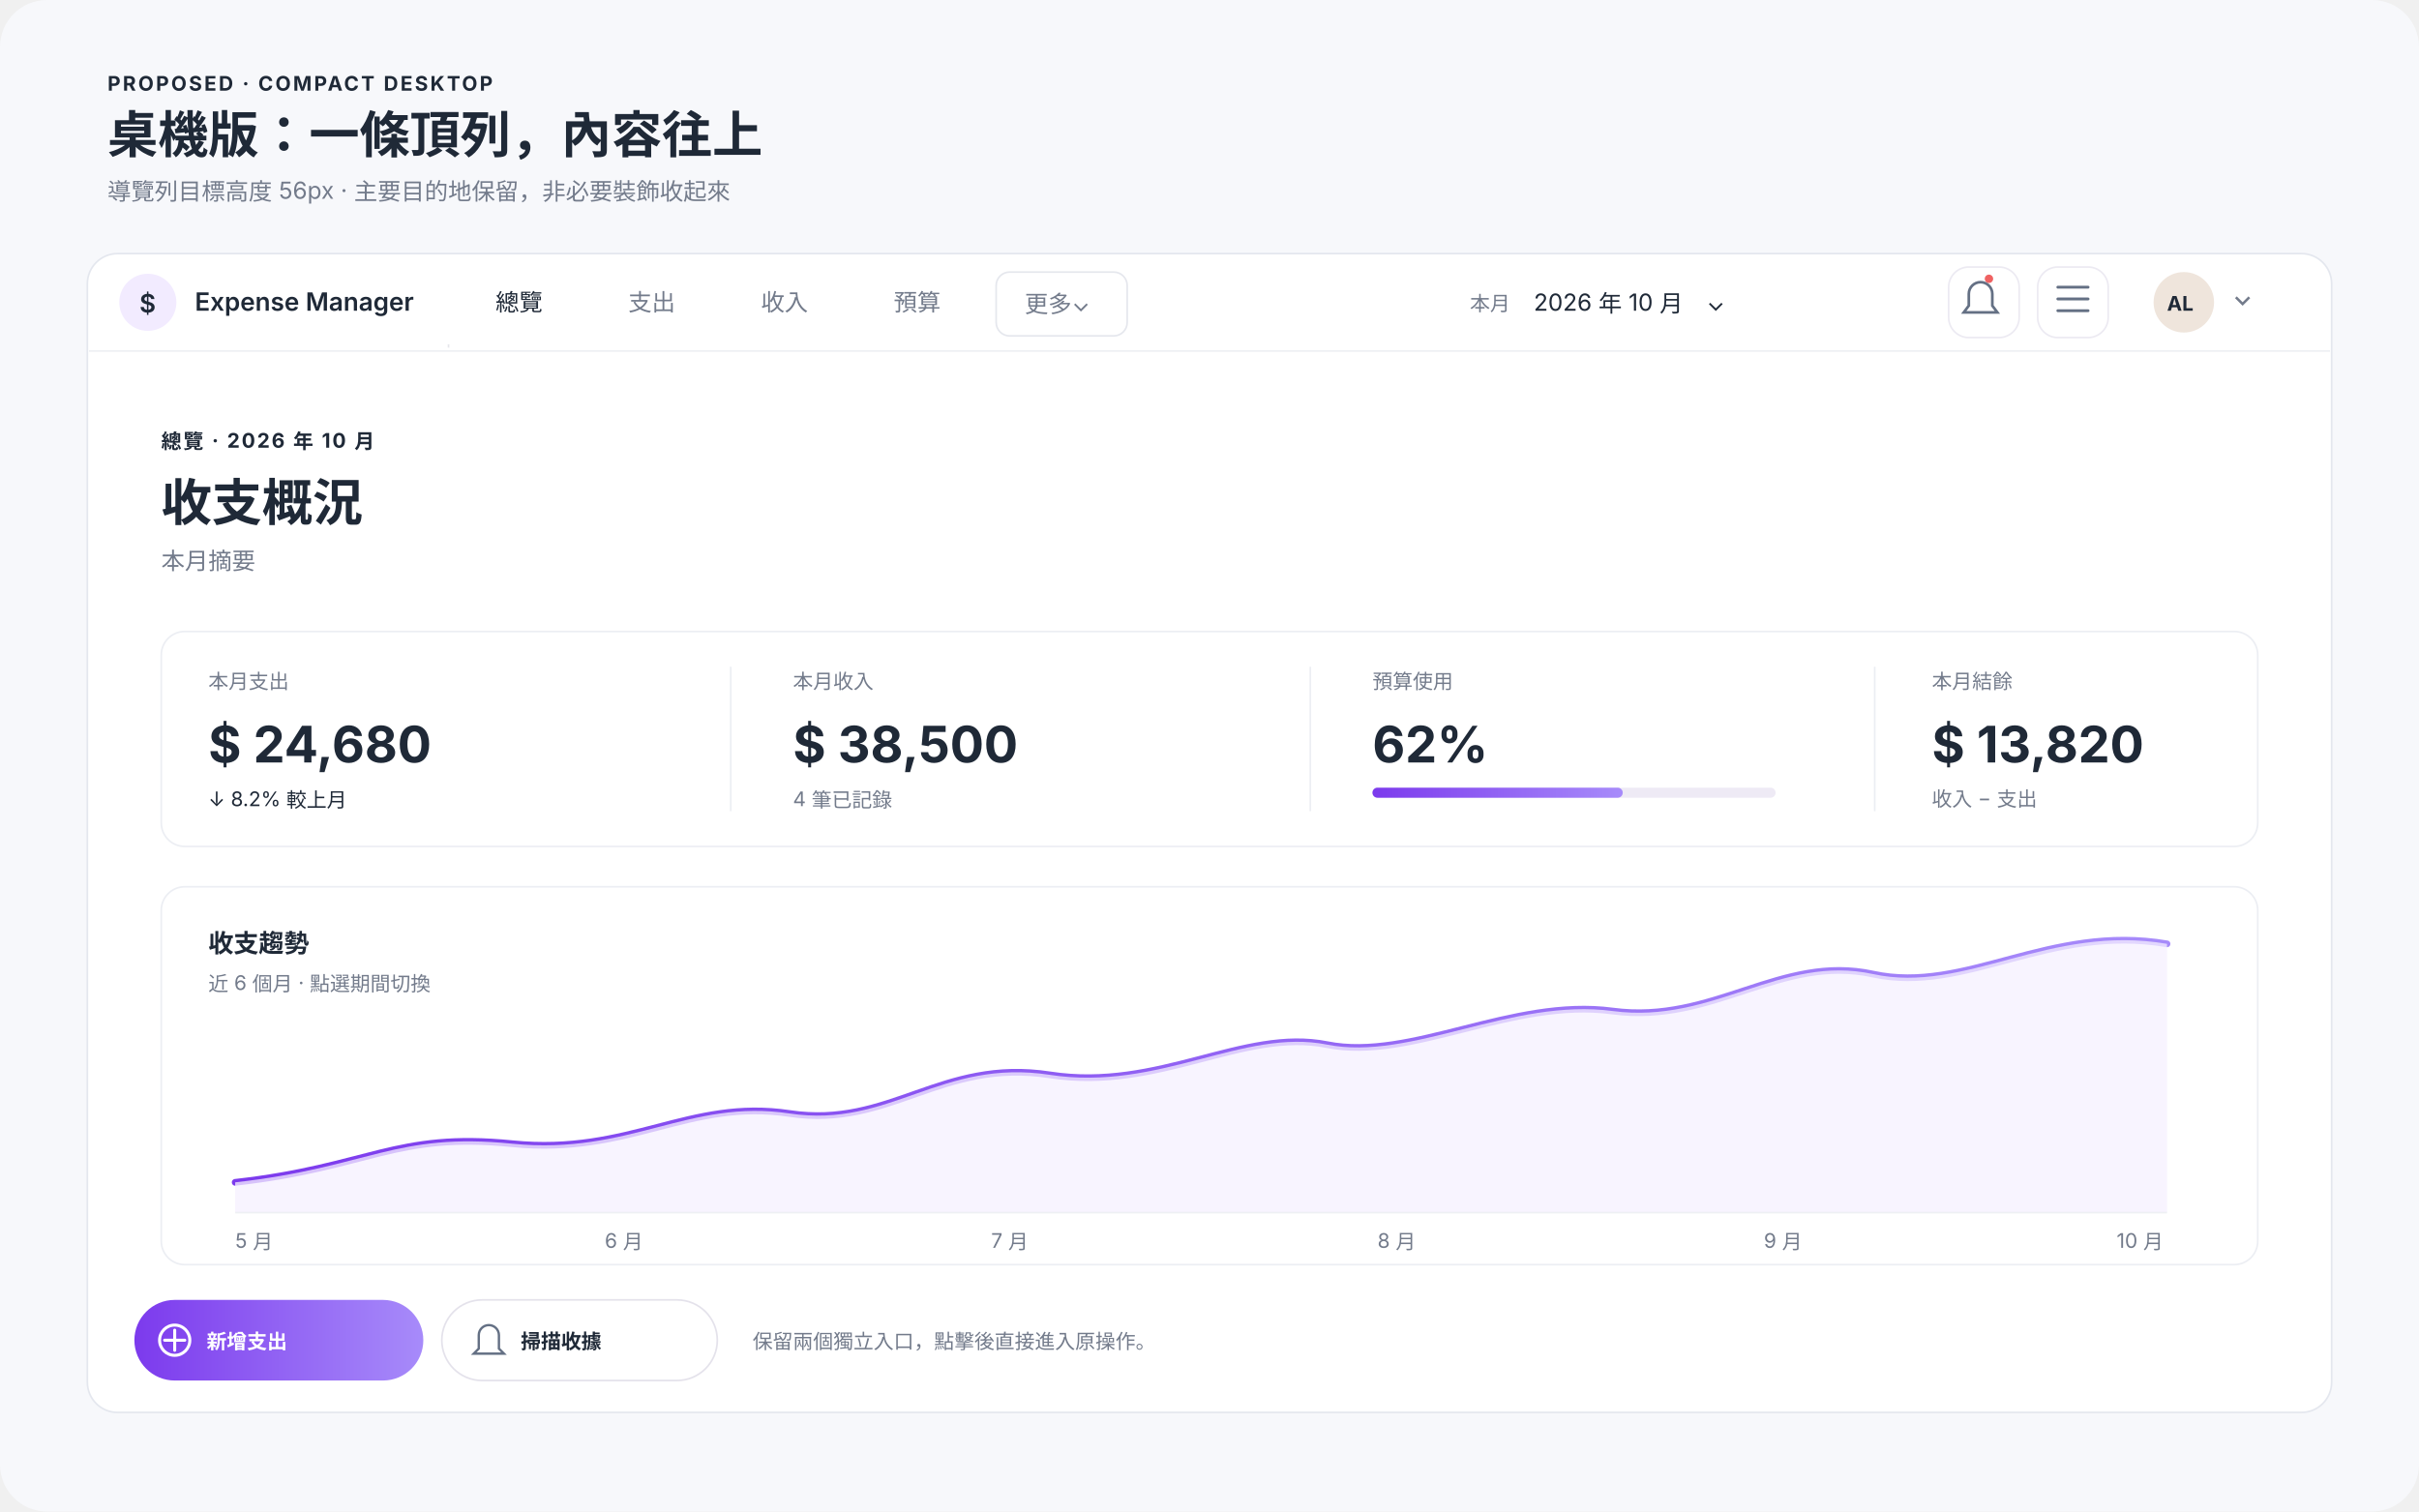
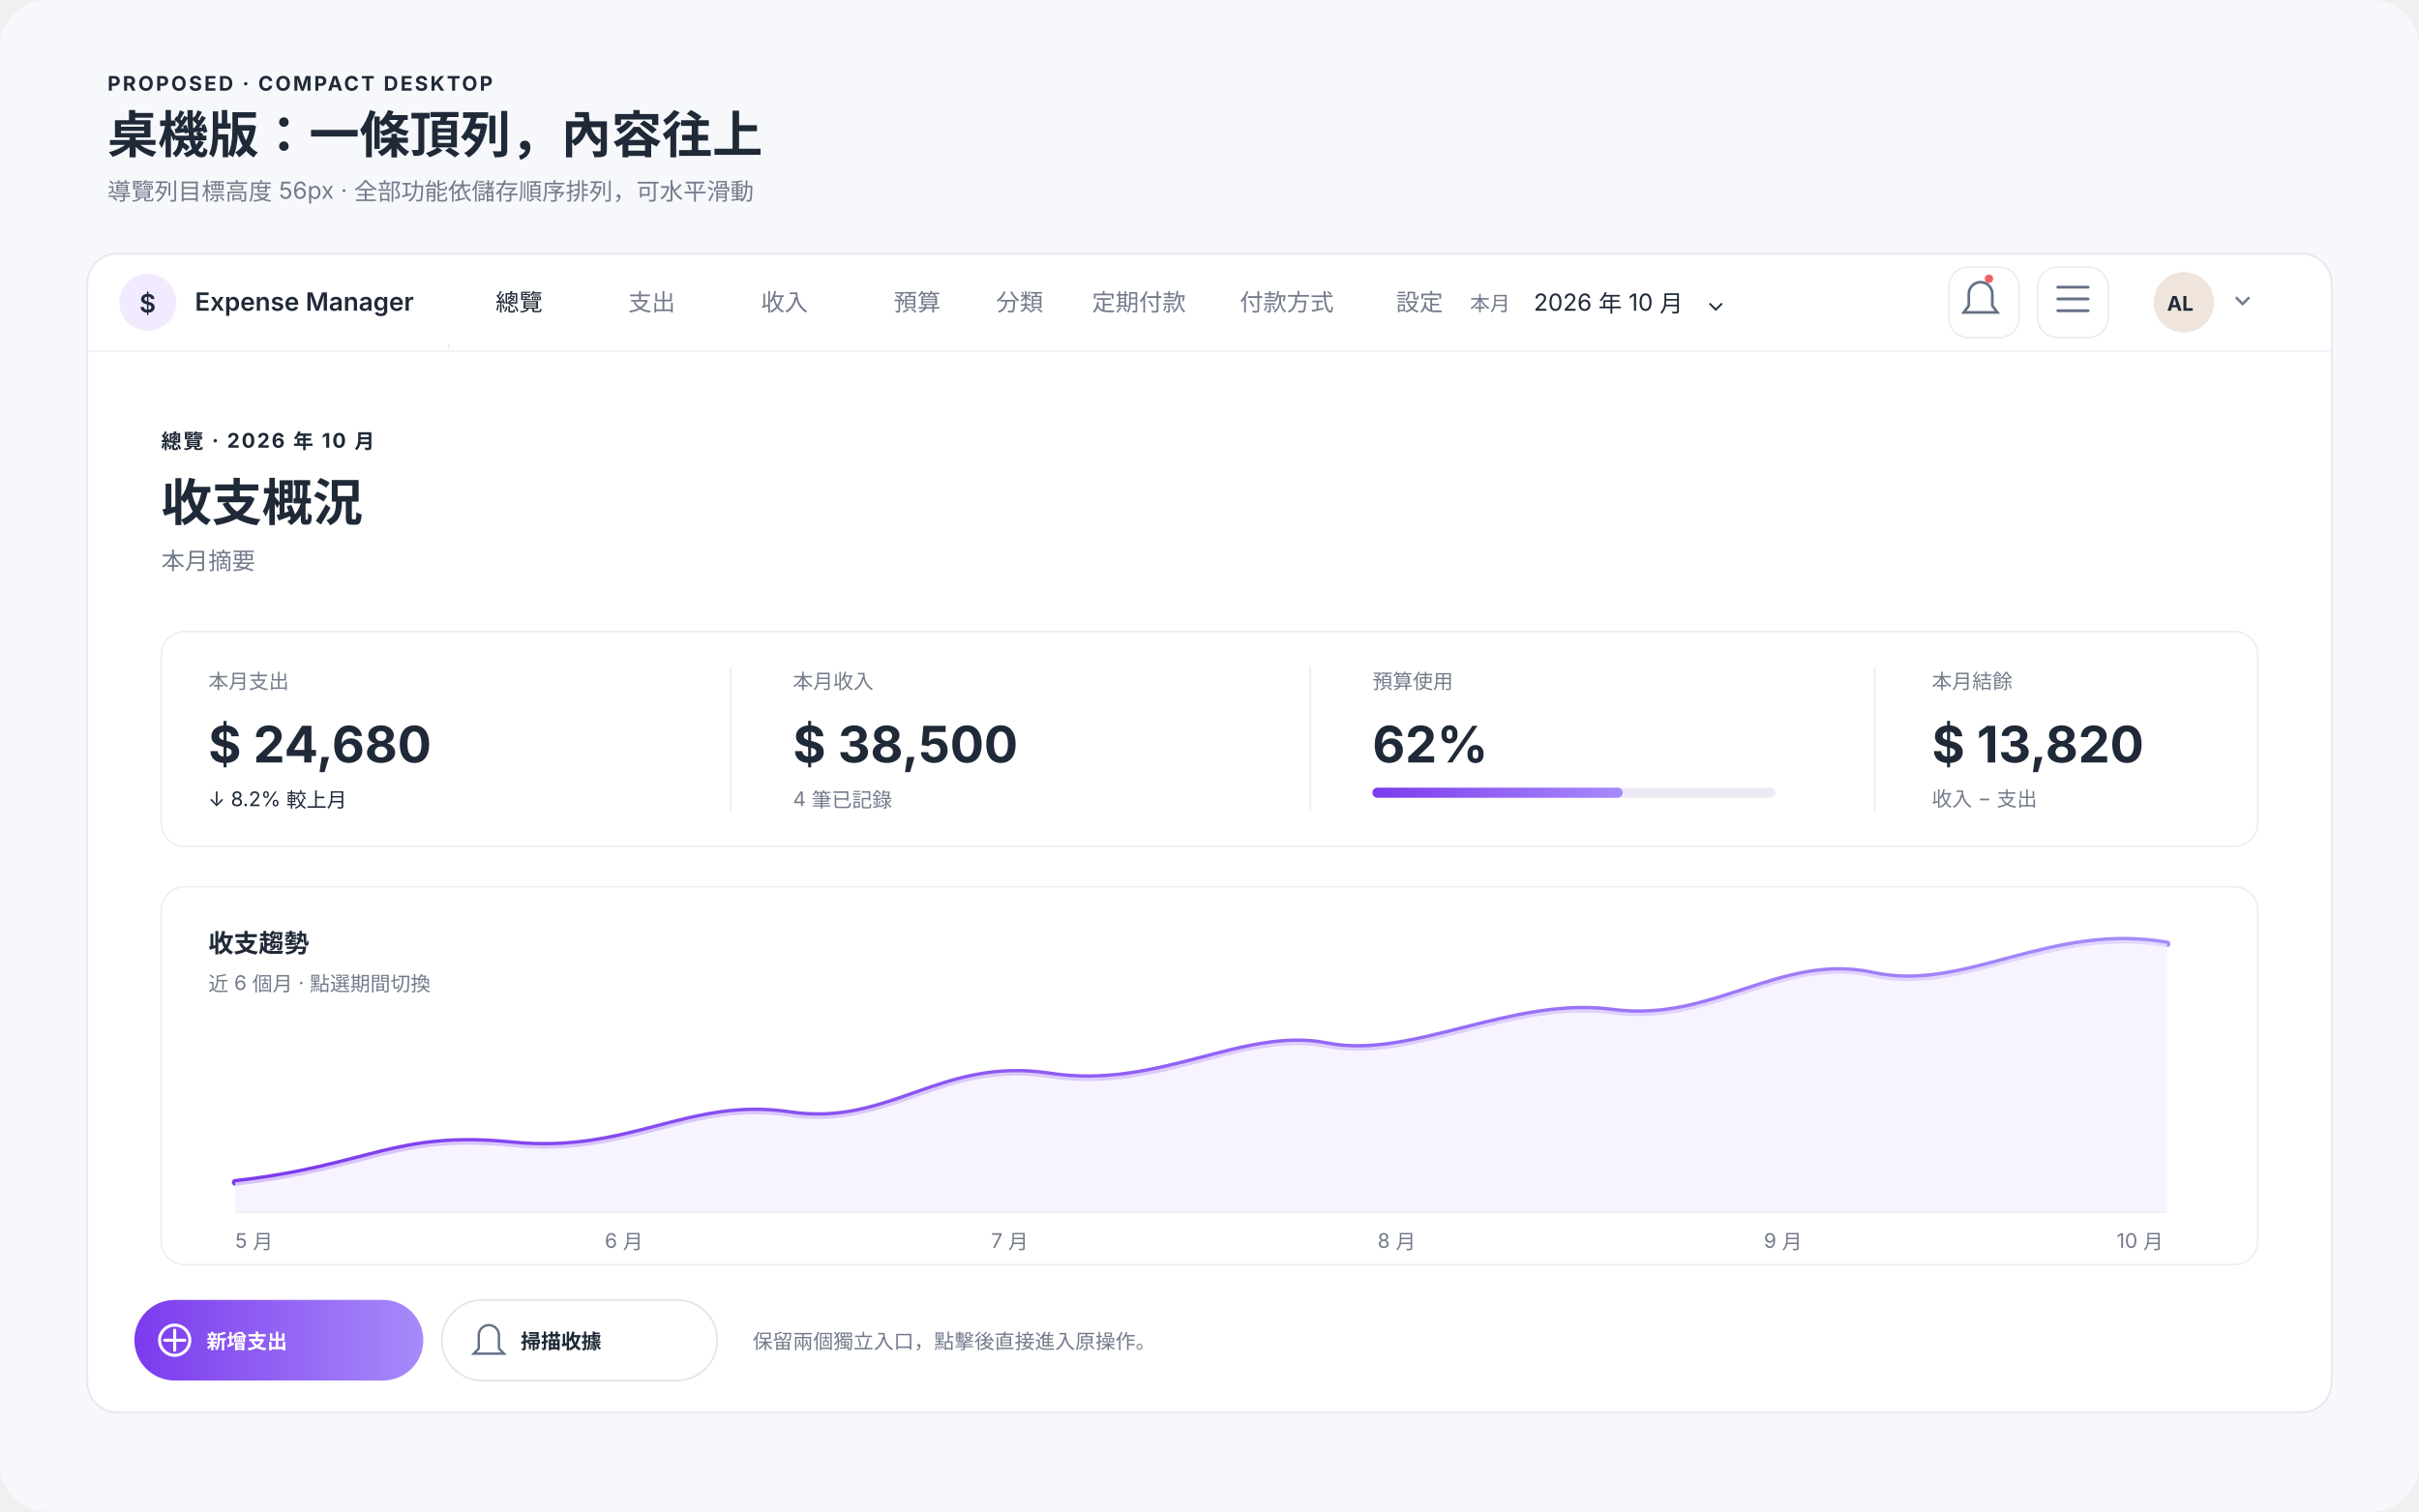
<svg xmlns="http://www.w3.org/2000/svg" width="1440" height="900" viewBox="0 0 1440 900" role="img" aria-labelledby="title desc">
  <defs>
    <linearGradient id="accent" x1="0" x2="1">
      <stop stop-color="#7c3aed" />
      <stop offset="1" stop-color="#a78bfa" />
    </linearGradient>
    <style>
      text{font-family:Inter,"Noto Sans TC","Microsoft JhengHei",sans-serif;fill:#1f2937}.muted{fill:#737b8b}.tiny{font-size:12px}.small{font-size:14px}.label{font-size:15px;font-weight:600}.title{font-size:30px;font-weight:720}.inverse-text{fill:#fff!important}
    </style>
  </defs>
  <rect width="1440" height="900" rx="28" fill="#f7f8fb" />
  <text x="64" y="54" class="tiny" fill="#7c3aed" font-weight="700" letter-spacing="1.3">PROPOSED · COMPACT DESKTOP</text>
  <text x="64" y="91" class="title" font-size="27">桌機版：一條頂列，內容往上</text>
-   <text x="64" y="119" class="small muted">導覽列目標高度 56px · 主要目的地保留，非必要裝飾收起來</text>
+   <text x="64" y="119" class="small muted">導覽列目標高度 56px · 全部功能依儲存順序排列，可水平滑動</text>
  <rect x="52" y="151" width="1336" height="690" rx="18" fill="#fff" stroke="#e4e7ee" />
  <rect x="53" y="152" width="1334" height="57" rx="17" fill="#fff" />
  <circle cx="88" cy="180" r="17" fill="#f2ebff" />
  <text x="83" y="186" class="label" fill="#7c3aed">$</text>
  <text x="116" y="185" class="label">Expense Manager</text>
  <path d="M267 207v-2" stroke="#e6e7ec" />
  <text x="295" y="185" class="small" fill="#6b7280">總覽</text>
  <path d="M286 204h46" stroke="url(#accent)" stroke-width="2.5" />
  <text x="374" y="185" class="small muted">支出</text>
  <text x="453" y="185" class="small muted">收入</text>
  <text x="532" y="185" class="small muted">預算</text>
-   <rect x="593" y="162" width="78" height="38" rx="8" fill="#fff" stroke="#e5e7ed" />
-   <text x="610" y="186" class="small muted">更多⌄</text>
+   <text x="593" y="185" class="small muted">分類</text>
+   <text x="650" y="185" class="small muted">定期付款</text>
+   <text x="738" y="185" class="small muted">付款方式</text>
+   <text x="831" y="185" class="small muted">設定</text>
  <text x="875" y="185" class="tiny muted">本月</text>
  <text x="913" y="185" class="small">2026 年 10 月　⌄</text>
  <rect x="1160" y="159" width="42" height="42" rx="12" fill="#fff" stroke="#eceaf2" />
  <path d="M1172 182v-7a7 7 0 0 1 14 0v7l3 4h-20z" fill="none" stroke="#647084" stroke-width="1.6" />
  <circle cx="1184" cy="166" r="2.5" fill="#ef6262" />
  <rect x="1213" y="159" width="42" height="42" rx="12" fill="#fff" stroke="#eceaf2" />
  <path d="M1225 171h18m-18 7h18m-18 7h18" stroke="#647084" stroke-width="1.7" stroke-linecap="round" />
  <circle cx="1300" cy="180" r="18" fill="#efe5dc" />
  <text x="1290" y="185" class="tiny" font-weight="700" fill="#795b4d">AL</text>
  <path d="m1331 177 4 4 4-4" fill="none" stroke="#737b8b" stroke-width="1.5" />
  <line x1="53" y1="209" x2="1387" y2="209" stroke="#eef0f4" />
  <text x="96" y="267" class="tiny" fill="#7c3aed" font-weight="700" letter-spacing="1.1">總覽 · 2026 年 10 月</text>
  <text x="96" y="310" class="title">收支概況</text>
  <text x="96" y="339" class="small muted">本月摘要</text>
  <rect x="96" y="376" width="1248" height="128" rx="14" fill="#fff" stroke="#eceef3" />
  <text x="124" y="410" class="tiny muted">本月支出</text>
  <text x="124" y="454" class="title" font-size="31">$ 24,680</text>
  <text x="124" y="480" class="tiny" fill="#3d9b73">↓ 8.2% 較上月</text>
  <line x1="435" y1="397" x2="435" y2="483" stroke="#eceef3" />
  <text x="472" y="410" class="tiny muted">本月收入</text>
  <text x="472" y="454" class="title" font-size="31">$ 38,500</text>
  <text x="472" y="480" class="tiny muted">4 筆已記錄</text>
  <line x1="780" y1="397" x2="780" y2="483" stroke="#eceef3" />
  <text x="817" y="410" class="tiny muted">預算使用</text>
  <text x="817" y="454" class="title" font-size="31">62%</text>
  <rect x="817" y="469" width="240" height="6" rx="3" fill="#eeeaf5" />
  <rect x="817" y="469" width="149" height="6" rx="3" fill="url(#accent)" />
  <line x1="1116" y1="397" x2="1116" y2="483" stroke="#eceef3" />
  <text x="1150" y="410" class="tiny muted">本月結餘</text>
  <text x="1150" y="454" class="title" font-size="28">$ 13,820</text>
  <text x="1150" y="480" class="tiny muted">收入 − 支出</text>
  <rect x="96" y="528" width="1248" height="225" rx="14" fill="#fff" stroke="#eceef3" />
  <text x="124" y="567" class="label">收支趨勢</text>
  <text x="124" y="590" class="tiny muted">近 6 個月 · 點選期間切換</text>
  <path d="M140 704 C220 695 235 674 305 681 S410 654 470 663 S560 630 625 640 S740 612 790 622 S900 594 960 602 S1060 568 1115 580 S1220 550 1290 562" fill="none" stroke="url(#accent)" stroke-width="4" stroke-linecap="round" />
  <path d="M140 704 C220 695 235 674 305 681 S410 654 470 663 S560 630 625 640 S740 612 790 622 S900 594 960 602 S1060 568 1115 580 S1220 550 1290 562 L1290 722 L140 722Z" fill="#f5f0ff" opacity=".75" />
  <line x1="140" y1="722" x2="1290" y2="722" stroke="#eef0f4" />
  <text x="140" y="743" class="tiny muted">5 月</text>
  <text x="360" y="743" class="tiny muted">6 月</text>
  <text x="590" y="743" class="tiny muted">7 月</text>
  <text x="820" y="743" class="tiny muted">8 月</text>
  <text x="1050" y="743" class="tiny muted">9 月</text>
  <text x="1260" y="743" class="tiny muted">10 月</text>
  <rect x="80" y="774" width="172" height="48" rx="24" fill="url(#accent)" />
  <circle cx="104" cy="798" r="9" fill="none" stroke="#fff" stroke-width="1.8" />
  <path d="M104 792v12m-6-6h12" stroke="#fff" stroke-width="1.8" stroke-linecap="round" />
  <text x="123" y="803" class="tiny inverse-text" font-weight="700">新增支出</text>
  <rect x="263" y="774" width="164" height="48" rx="24" fill="#fff" stroke="#e4e2eb" />
  <path d="M285 803v-8a6 6 0 0 1 12 0v8l3 3h-18z" fill="none" stroke="#647084" stroke-width="1.4" />
  <text x="310" y="803" class="tiny" font-weight="700">掃描收據</text>
  <text x="448" y="803" class="tiny muted">保留兩個獨立入口，點擊後直接進入原操作。</text>
</svg>
